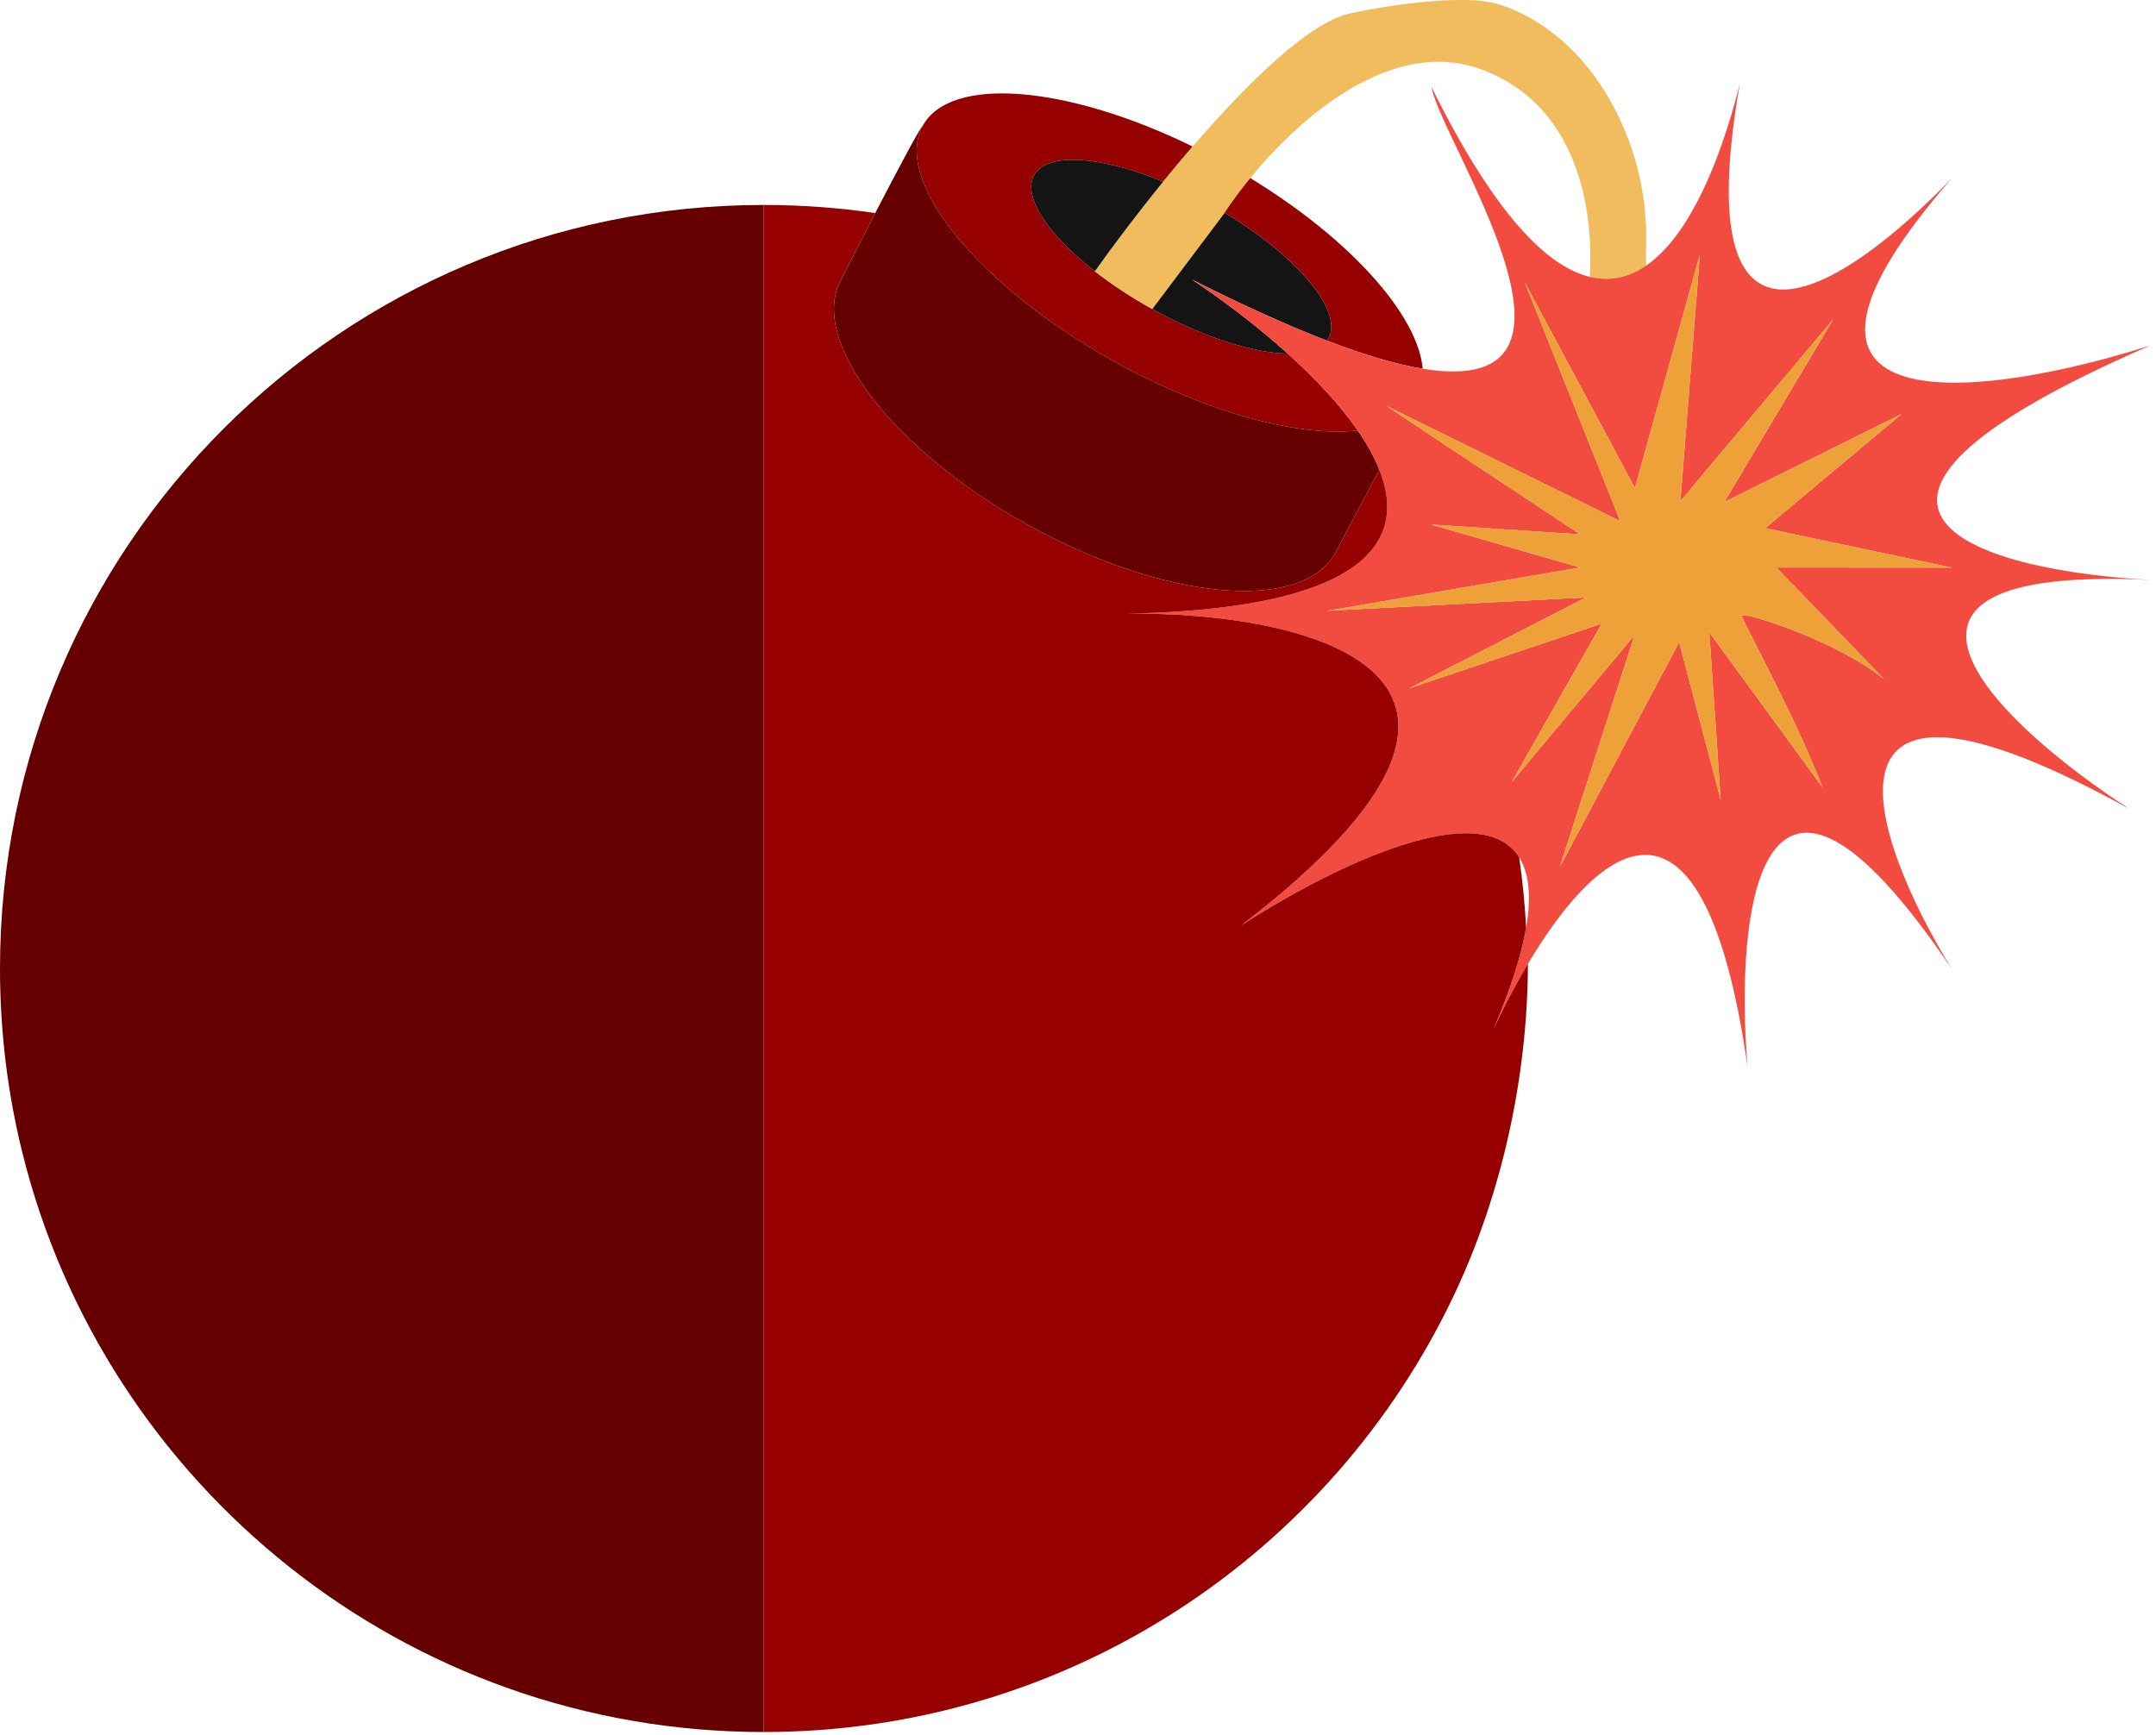
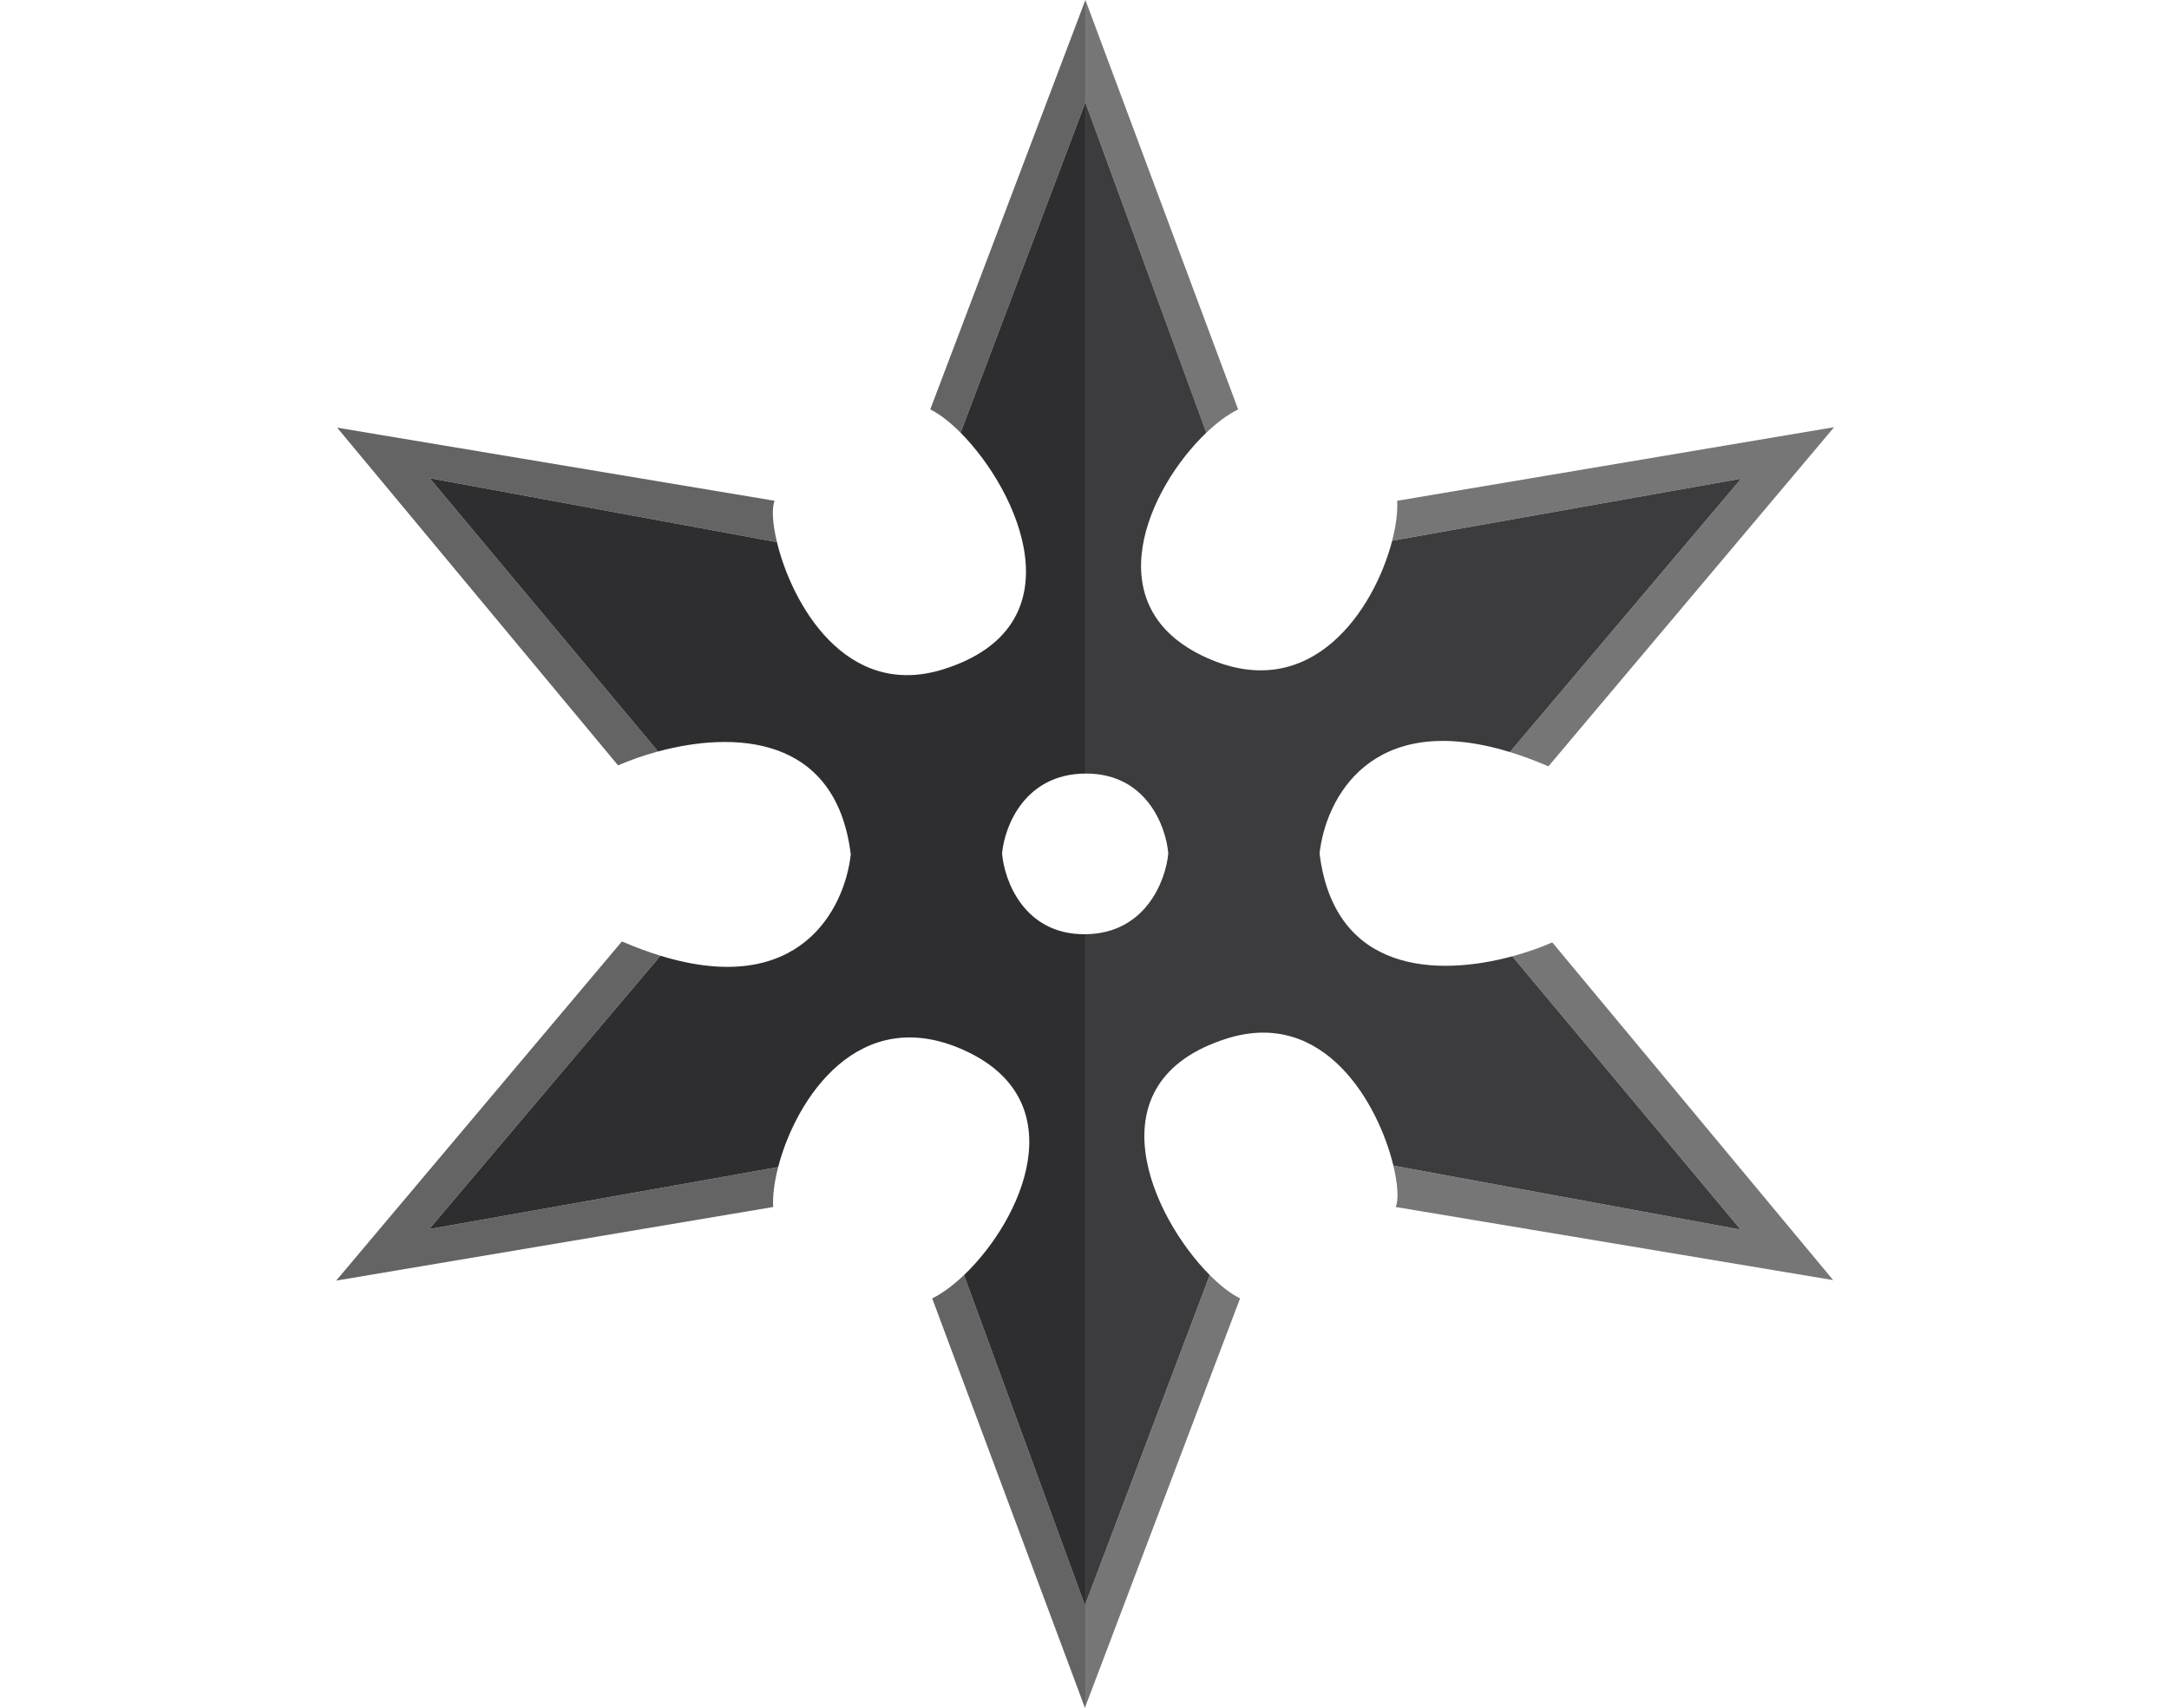
- <svg xmlns="http://www.w3.org/2000/svg" width="425" height="342" viewBox="0 0 425 342" fill="none">
-   <path d="M181.911 24.758C175.923 35.56 192.868 56.401 219.759 71.307C237.937 81.383 256.006 86.168 267.656 84.875C264.129 79.764 259.266 74.592 253.856 69.716C247.119 69.608 237.226 66.512 227.144 60.924C222.939 58.593 219.118 56.059 215.828 53.488C206.582 46.261 201.519 38.732 203.847 34.532C206.384 29.955 216.93 30.728 229.293 35.821C231.165 33.521 233.111 31.189 235.1 28.882C210.479 16.846 187.427 14.807 181.911 24.758Z" fill="#960000" />
-   <path d="M292.158 0.189C289.098 -0.2 279.597 -0.248 266.075 2.666C258.146 4.375 245.997 16.243 235.1 28.882C233.111 31.189 231.165 33.521 229.293 35.821C223.928 42.415 219.179 48.751 215.828 53.488C219.118 56.059 222.939 58.593 227.144 60.924L241.157 42.3C241.236 42.179 241.316 42.057 241.397 41.934C242.762 39.865 244.467 37.532 246.454 35.104C256.81 22.451 274.816 7.249 292.158 13.74C310.774 20.708 314.221 40.81 313.388 54.581C317.458 55.566 321.157 54.653 324.489 52.368L324.453 49.36C324.824 42.007 323.705 32.247 318.678 22.192C310.518 5.872 297.598 0.723 292.158 0.189Z" fill="#F1BC5D" />
-   <path d="M203.847 34.532C201.519 38.732 206.582 46.261 215.828 53.488C219.179 48.751 223.928 42.415 229.293 35.821C216.93 30.728 206.384 29.955 203.847 34.532Z" fill="#141414" />
-   <path d="M241.157 42.3L227.144 60.924C237.226 66.512 247.119 69.608 253.856 69.716C247.882 64.332 241.24 59.309 234.991 55.128C245.357 60.358 254.15 64.303 261.578 67.154C261.685 67.008 261.783 66.855 261.871 66.696C264.837 61.344 255.8 50.583 241.397 41.934C241.316 42.057 241.236 42.179 241.157 42.3Z" fill="#141414" />
-   <path d="M246.454 35.104C244.467 37.532 242.762 39.865 241.397 41.934C255.8 50.583 264.837 61.344 261.871 66.696C261.783 66.855 261.685 67.008 261.578 67.154C269.245 70.096 275.458 71.872 280.445 72.692C279.536 62.137 266.209 47.153 246.454 35.104Z" fill="#960000" />
-   <path d="M202.628 103.495C229.519 118.402 256.65 120.868 263.226 109.004C264.812 106.009 266.884 102.097 269.01 98.085C269.98 96.255 270.961 94.405 271.912 92.61C270.911 90.08 269.458 87.485 267.656 84.875C256.006 86.168 237.937 81.383 219.759 71.307C192.868 56.401 175.923 35.56 181.911 24.758C181.283 25.309 176.901 33.575 172.53 42.003C170.075 46.738 167.624 51.524 165.845 55.024C159.269 66.888 175.737 88.589 202.628 103.495Z" fill="#660000" />
-   <path fill-rule="evenodd" clip-rule="evenodd" d="M222.164 120.986C256.924 120.581 310.081 132.308 244.633 182.459C263.618 170.19 291.887 156.988 299.461 169.002C301.329 171.966 301.938 176.467 300.835 182.896C299.929 188.182 297.866 194.773 294.395 202.885C296.434 198.558 298.728 194.158 301.191 190.015C315.622 165.744 335.849 150.319 344.479 210.219C341.991 180.249 346.558 134.449 384.729 191.005C368.978 165.362 353.929 123.152 419.74 159.466C394.488 143.086 360.137 111.195 424.151 114.342C392.064 112.679 347.777 101.18 423.839 68.121C391.472 78.44 340.858 85.311 384.818 35.065C369.104 51.322 349.33 65.593 342.904 51.018C340.26 45.022 339.876 34.143 342.964 16.511C339.186 31.57 333.05 46.497 324.489 52.368C321.157 54.653 317.458 55.566 313.388 54.581C309.701 53.688 305.71 51.238 301.41 46.839C295.569 40.862 289.16 31.287 282.176 17.133C283.989 27.752 319.17 79.056 280.445 72.692C275.458 71.872 269.245 70.096 261.578 67.154C254.15 64.303 245.357 60.358 234.991 55.128C241.24 59.309 247.882 64.332 253.856 69.716C259.266 74.592 264.129 79.764 267.656 84.875C269.458 87.485 270.911 90.08 271.912 92.61C273.413 96.407 273.895 100.061 273.003 103.411C270.422 113.108 256.337 120.264 222.164 120.986ZM279.292 78.739C279.275 78.769 279.258 78.799 279.241 78.829C279.267 78.782 279.284 78.752 279.292 78.739ZM300.554 55.633L319.383 102.728L273.307 80.028L311.464 105.339L282.099 103.411L311.464 111.878L261.64 120.407L312.602 117.782L277.753 135.707L315.717 122.957L297.972 154.204L322.18 125.243L307.467 170.945L331.002 126.619L339.194 157.734L336.936 124.646L359.275 155.238C353.809 141.087 343.449 122.354 343.328 121.38C343.207 120.406 361.832 126.084 371.461 133.951L350.18 111.878L384.787 111.903L347.98 104.118L374.846 81.624L339.922 98.94L361.397 62.903L331.251 98.781L335.09 50.106L322.278 96.189L300.554 55.633Z" fill="#F24B40" />
-   <path d="M319.383 102.728L300.554 55.633L322.278 96.189L335.09 50.106L331.251 98.781L361.397 62.903L339.922 98.94L374.846 81.624L347.98 104.118L384.787 111.903L350.18 111.878L371.461 133.951C361.832 126.084 343.207 120.406 343.328 121.38C343.449 122.354 353.809 141.087 359.275 155.238L336.936 124.646L339.194 157.734L331.002 126.619L307.467 170.945L322.18 125.243L297.972 154.204L315.717 122.957L277.753 135.707L312.602 117.782L261.64 120.407L311.464 111.878L282.099 103.411L311.464 105.339L273.307 80.028L319.383 102.728Z" fill="#EEA139" />
-   <path d="M263.226 109.004C256.65 120.868 229.519 118.402 202.628 103.495C175.737 88.589 159.269 66.888 165.845 55.024C167.624 51.524 170.075 46.738 172.53 42.003C165.347 40.951 157.999 40.406 150.523 40.406V227.542V341.452C210.741 341.452 262.7 306.091 286.768 255C295.868 235.685 301.124 212.784 301.191 190.015C298.728 194.158 296.434 198.558 294.395 202.885C297.866 194.773 299.929 188.182 300.835 182.896C300.589 178.204 300.127 173.57 299.461 169.002C291.887 156.988 263.618 170.19 244.633 182.459C310.081 132.308 256.924 120.581 222.164 120.986C256.337 120.264 270.422 113.108 273.003 103.411C273.895 100.061 273.413 96.407 271.912 92.61L269.01 98.085C266.884 102.097 264.812 106.009 263.226 109.004Z" fill="#960000" />
-   <path d="M150.523 40.406C67.391 40.406 0 107.798 0 190.929C0 203.423 1.522 215.561 4.391 227.169C20.612 292.795 79.885 341.452 150.523 341.452V227.542V40.406Z" fill="#660000" />
+ <svg xmlns="http://www.w3.org/2000/svg" width="400" height="315" viewBox="0 0 400 315" fill="none">
+   <path d="M257.389 222.63L338.068 236.117L286.267 173.827C284.128 174.755 281.614 175.656 278.892 176.391L321.008 226.8L256.961 214.999C257.808 218.521 257.941 221.378 257.389 222.63Z" fill="#767676" />
+   <path d="M285.556 141.351L338.246 78.794L257.656 92.37C257.778 94.323 257.47 96.899 256.739 99.735L321.097 88.289L278.448 138.715C280.686 139.401 283.053 140.272 285.556 141.351Z" fill="#767676" />
+   <path fill-rule="evenodd" clip-rule="evenodd" d="M200.167 0L228.334 75.511C226.488 76.422 224.468 77.91 222.47 79.812L200.167 18.9V0Z" fill="#767676" />
+   <path fill-rule="evenodd" clip-rule="evenodd" d="M200.167 295.865V314.765L228.689 239.489C226.999 238.656 225.059 237.159 223.098 235.188L200.167 295.865Z" fill="#767676" />
+   <path d="M171.912 239.489L200.079 315L200.167 314.765V295.865L200.079 296.1L177.776 235.188C175.778 237.09 173.758 238.578 171.912 239.489Z" fill="#646464" />
+   <path d="M114.69 173.649L62 236.206L142.59 222.63C142.468 220.677 142.776 218.101 143.508 215.265L79.149 226.711L121.799 176.285C119.56 175.599 117.193 174.728 114.69 173.649Z" fill="#646464" />
+   <path d="M142.857 92.37L62.178 78.883L113.979 141.173C116.118 140.245 118.632 139.344 121.354 138.609L79.238 88.2L143.285 100.001C142.438 96.479 142.305 93.622 142.857 92.37Z" fill="#646464" />
+   <path d="M200.167 0L171.557 75.511C173.247 76.344 175.187 77.841 177.148 79.812L200.167 18.9V0Z" fill="#646464" />
+   <path d="M223.098 235.188C212.394 224.426 201.066 199.535 226.202 191.573C244.323 185.834 254.263 203.784 256.961 214.999L321.008 226.8L278.892 176.391C265.139 180.11 246.08 179.633 243.35 157.411C244.467 147.32 252.838 130.874 278.448 138.715L321.097 88.289L256.739 99.735C253.491 112.331 241.89 130.074 222.47 121.297C201.79 111.951 211.806 89.967 222.47 79.812L200.167 18.9L200.167 142.682C211.399 142.611 215.036 152.413 215.45 157.411C215.007 162.338 211.329 172.195 200.167 172.318V295.865L223.098 235.188Z" fill="#3C3C3F" />
+   <path d="M200.079 172.318C188.848 172.389 185.21 162.41 184.796 157.411C185.24 152.472 188.936 142.753 200.167 142.682L200.167 18.9L177.148 79.812C187.852 90.574 199.18 115.465 174.044 123.427C155.923 129.166 145.983 111.216 143.285 100.001L79.238 88.2L121.354 138.609C135.107 134.89 154.166 135.367 156.896 157.589C155.779 167.68 147.408 184.126 121.799 176.285L79.149 226.711L143.508 215.265C146.755 202.669 158.356 184.926 177.776 193.703C198.457 203.049 188.44 225.033 177.776 235.188L200.079 296.1L200.167 295.865V172.318L200.079 172.318Z" fill="#2E2E31" />
</svg>
